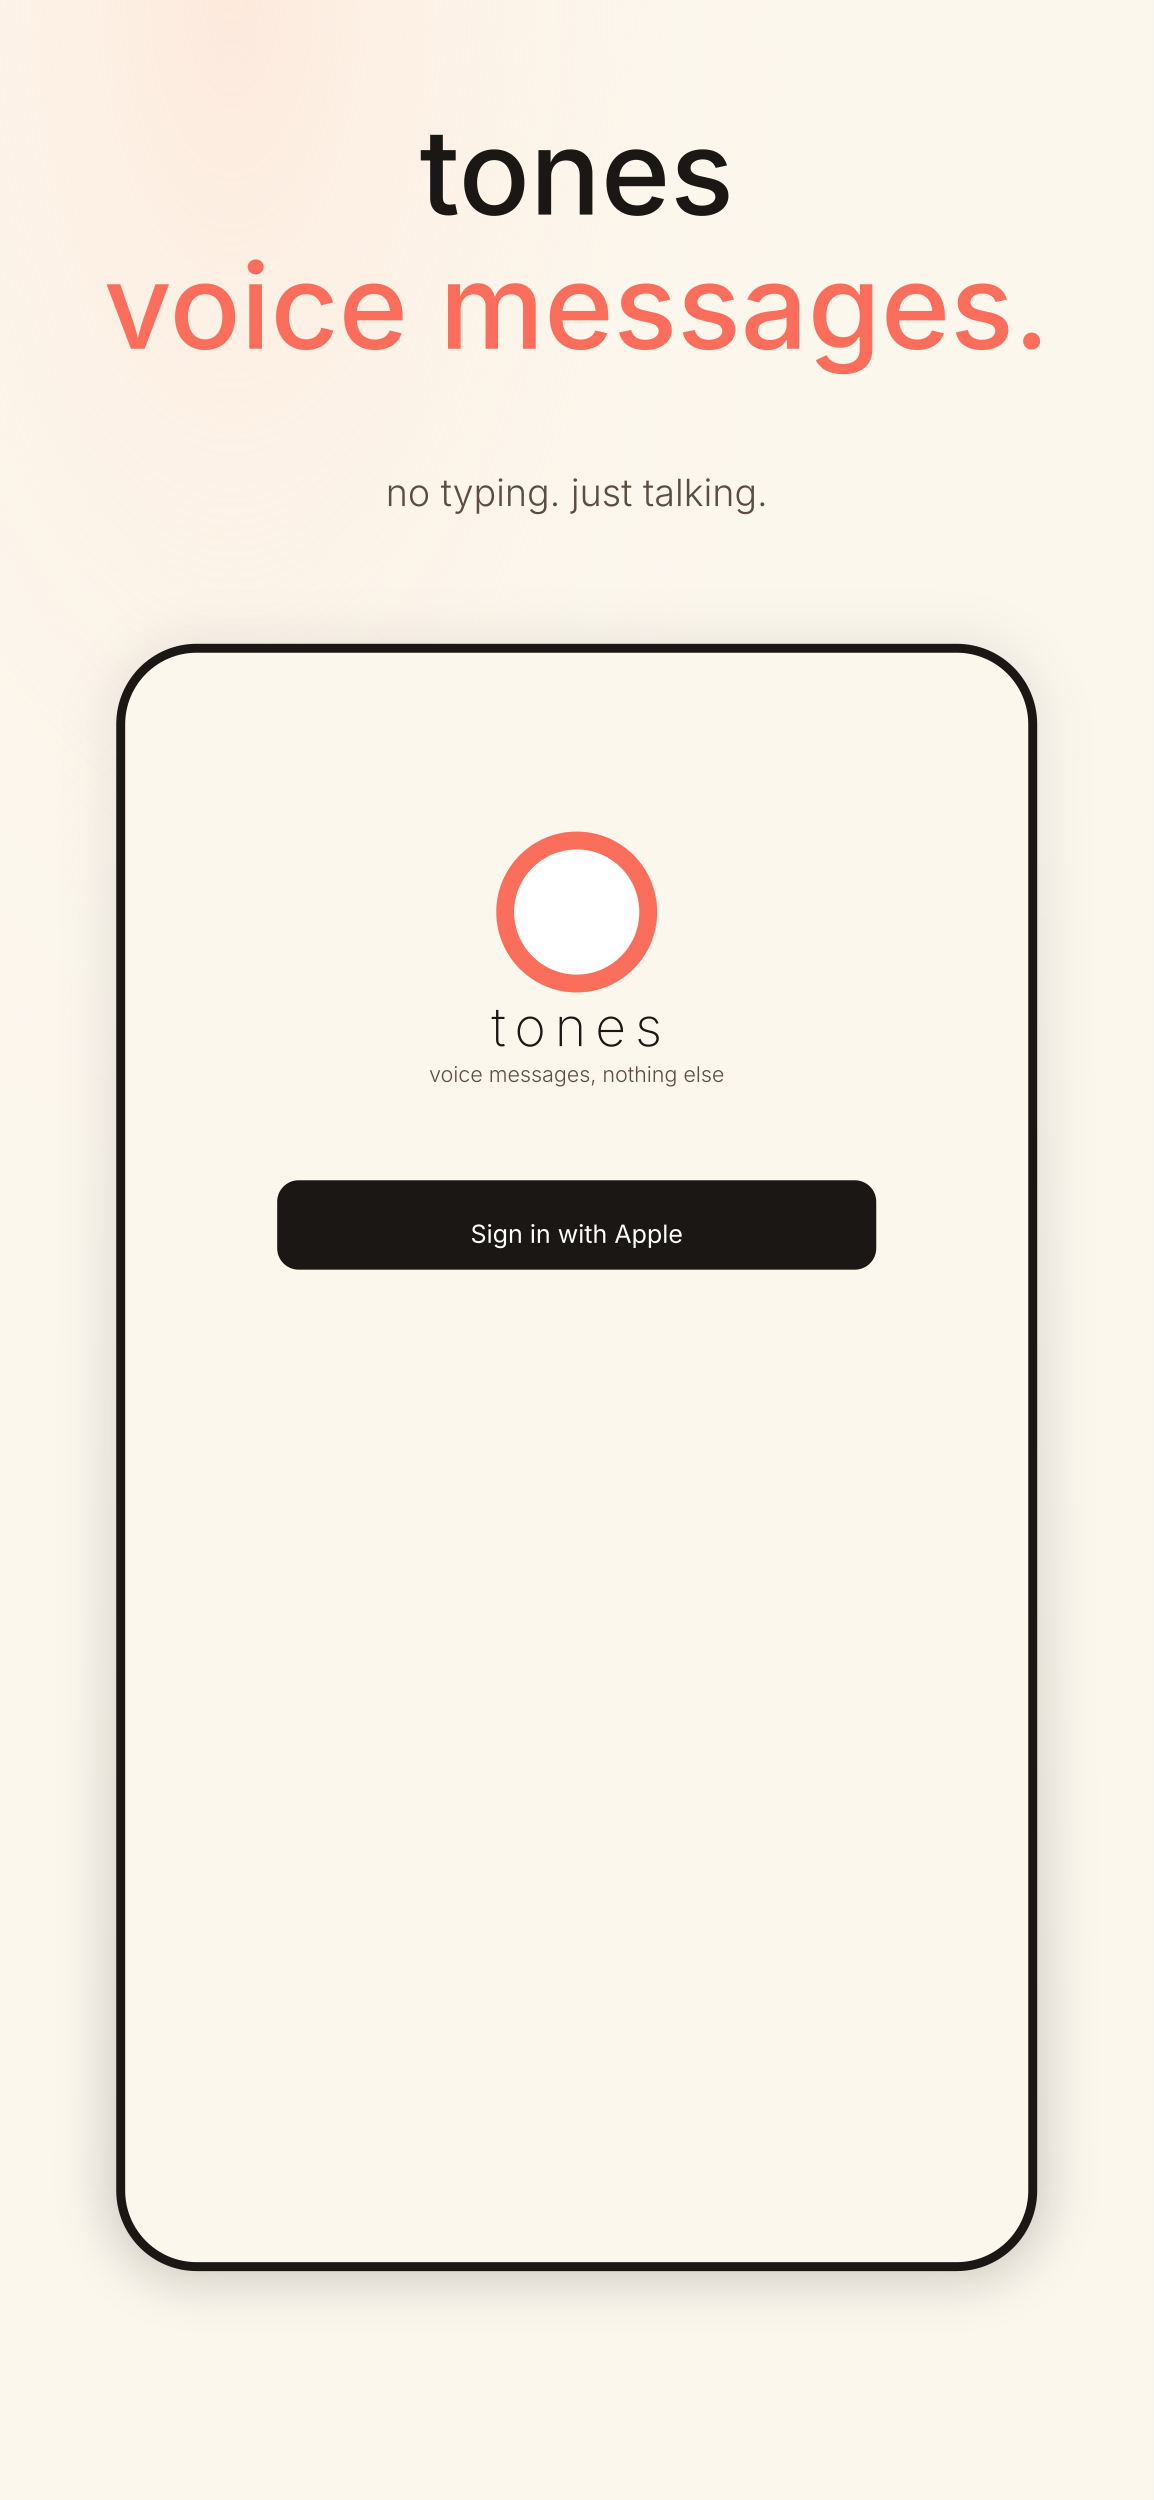
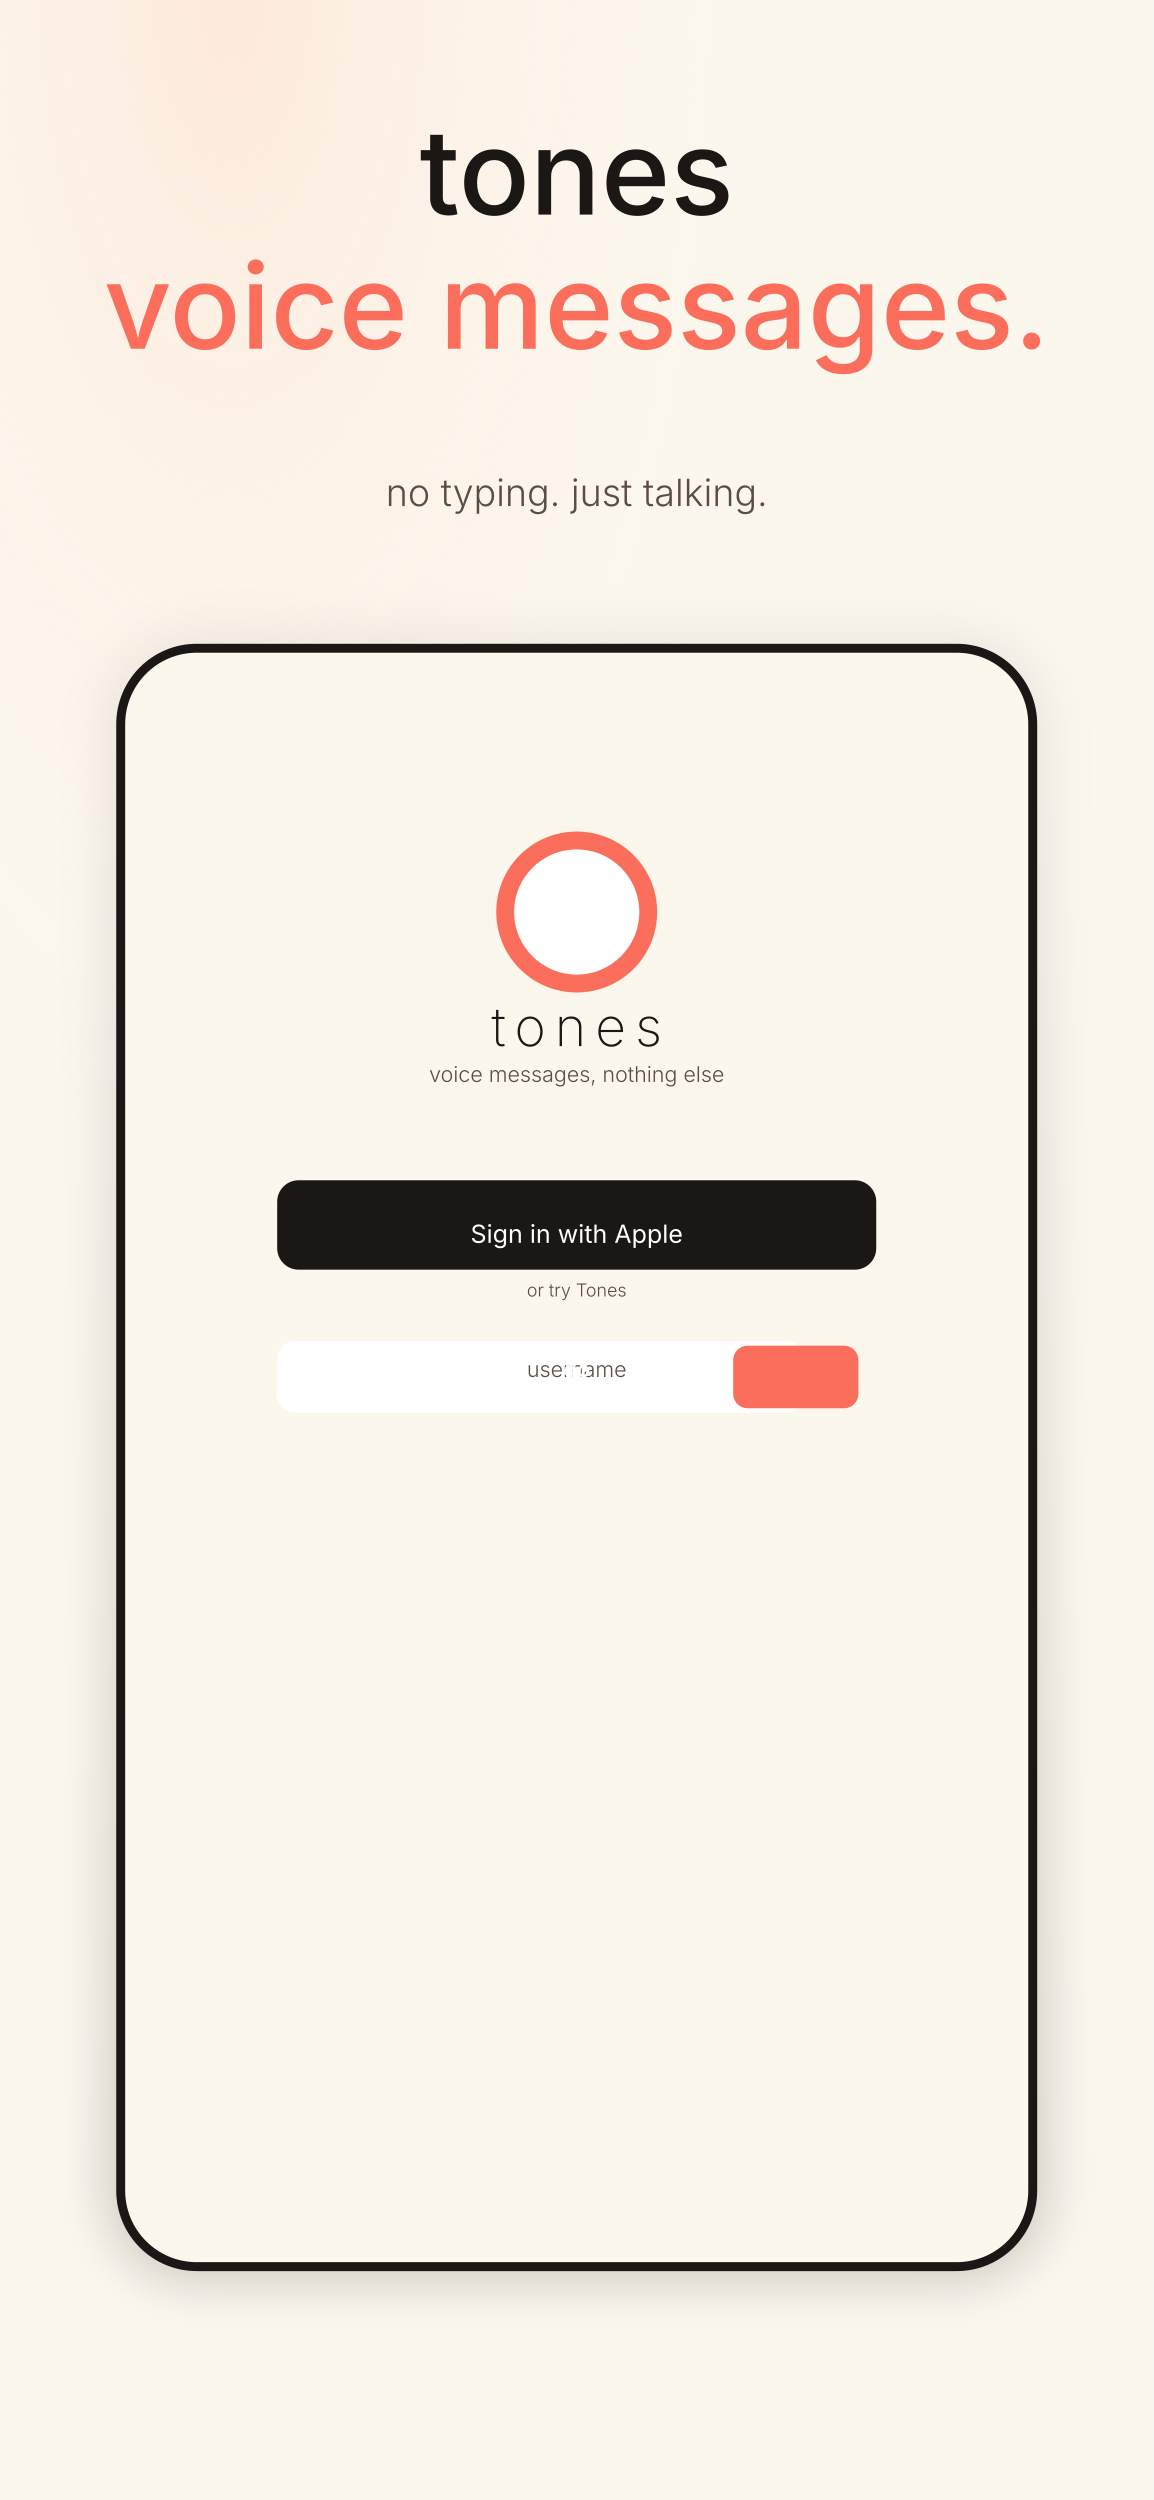
<svg xmlns="http://www.w3.org/2000/svg" viewBox="0 0 1290 2796" width="1290" height="2796">
  <defs>
    <radialGradient id="warmwash" cx="20%" cy="0%" r="80%">
      <stop offset="0%" stop-color="#FFD9C9" stop-opacity="0.45" />
      <stop offset="60%" stop-color="#FCF7ED" stop-opacity="0" />
    </radialGradient>
    <linearGradient id="phoneShadow" x1="0" y1="0" x2="0" y2="1">
      <stop offset="0%" stop-color="#000" stop-opacity="0.06" />
      <stop offset="100%" stop-color="#000" stop-opacity="0.18" />
    </linearGradient>
  </defs>
  <rect width="1290" height="2796" fill="#FCF7ED" />
  <rect width="1290" height="2796" fill="url(#warmwash)" />
  <text x="645.0" y="240" font-family="-apple-system, &quot;SF Pro Display&quot;, &quot;Helvetica Neue&quot;, system-ui, sans-serif" font-size="132" font-weight="500" fill="#1A1714" text-anchor="middle">tones</text>
  <text x="645.0" y="390" font-family="-apple-system, &quot;SF Pro Display&quot;, &quot;Helvetica Neue&quot;, system-ui, sans-serif" font-size="132" font-weight="500" fill="#FB6E5C" text-anchor="middle">voice messages.</text>
  <text x="645.0" y="566" font-family="-apple-system, &quot;SF Pro Display&quot;, &quot;Helvetica Neue&quot;, system-ui, sans-serif" font-size="42" font-weight="300" fill="#5C4D43" text-anchor="middle">no typing. just talking.</text>
  <rect x="118" y="708" width="1054" height="1844" rx="100" ry="100" fill="url(#phoneShadow)" filter="blur(28px)" />
  <rect x="130" y="720" width="1030" height="1820" rx="90" ry="90" fill="#1A1714" />
  <rect x="140" y="730" width="1010" height="1800" rx="80" ry="80" fill="#FCF7ED" />
  <clipPath id="screenClip-130-720">
    <rect x="140" y="730" width="1010" height="1800" rx="80" ry="80" />
  </clipPath>
  <g clip-path="url(#screenClip-130-720)">
    <circle cx="645.0" cy="1020" r="90" fill="#FB6E5C" />
    <circle cx="645.0" cy="1020" r="70" fill="#FFFFFF" />
    <text x="645.0" y="1170" font-family="-apple-system, &quot;SF Pro Display&quot;, &quot;Helvetica Neue&quot;, system-ui, sans-serif" font-size="60" font-weight="200" fill="#1A1714" text-anchor="middle" letter-spacing="10">tones</text>
    <text x="645.0" y="1210" font-family="-apple-system, &quot;SF Pro Display&quot;, &quot;Helvetica Neue&quot;, system-ui, sans-serif" font-size="24" font-weight="300" fill="#5C4D43" text-anchor="middle">voice messages, nothing else</text>
    <rect x="310" y="1320" width="670" height="100" rx="24" fill="#1A1714" />
    <text x="645.0" y="1390" font-family="-apple-system, &quot;SF Pro Display&quot;, &quot;Helvetica Neue&quot;, system-ui, sans-serif" font-size="28" font-weight="400" fill="#FFFFFF" text-anchor="middle">Sign in with Apple</text>
+     <text x="645.0" y="1450" font-family="-apple-system, &quot;SF Pro Display&quot;, &quot;Helvetica Neue&quot;, system-ui, sans-serif" font-size="20" font-weight="300" fill="#5C4D43" text-anchor="middle">or try Tones</text>
+     <rect x="310" y="1500" width="590" height="80" rx="20" fill="#FFFFFF" />
+     <text x="645.0" y="1540" font-family="-apple-system, &quot;SF Pro Display&quot;, &quot;Helvetica Neue&quot;, system-ui, sans-serif" font-size="24" font-weight="300" fill="#5C4D43" text-anchor="middle">username</text>
+     <rect x="820" y="1505" width="140" height="70" rx="16" fill="#FB6E5C" />
+     <text x="645.0" y="1540" font-family="-apple-system, &quot;SF Pro Display&quot;, &quot;Helvetica Neue&quot;, system-ui, sans-serif" font-size="24" font-weight="600" fill="#FFFFFF" text-anchor="middle">go</text>
  </g>
</svg>
